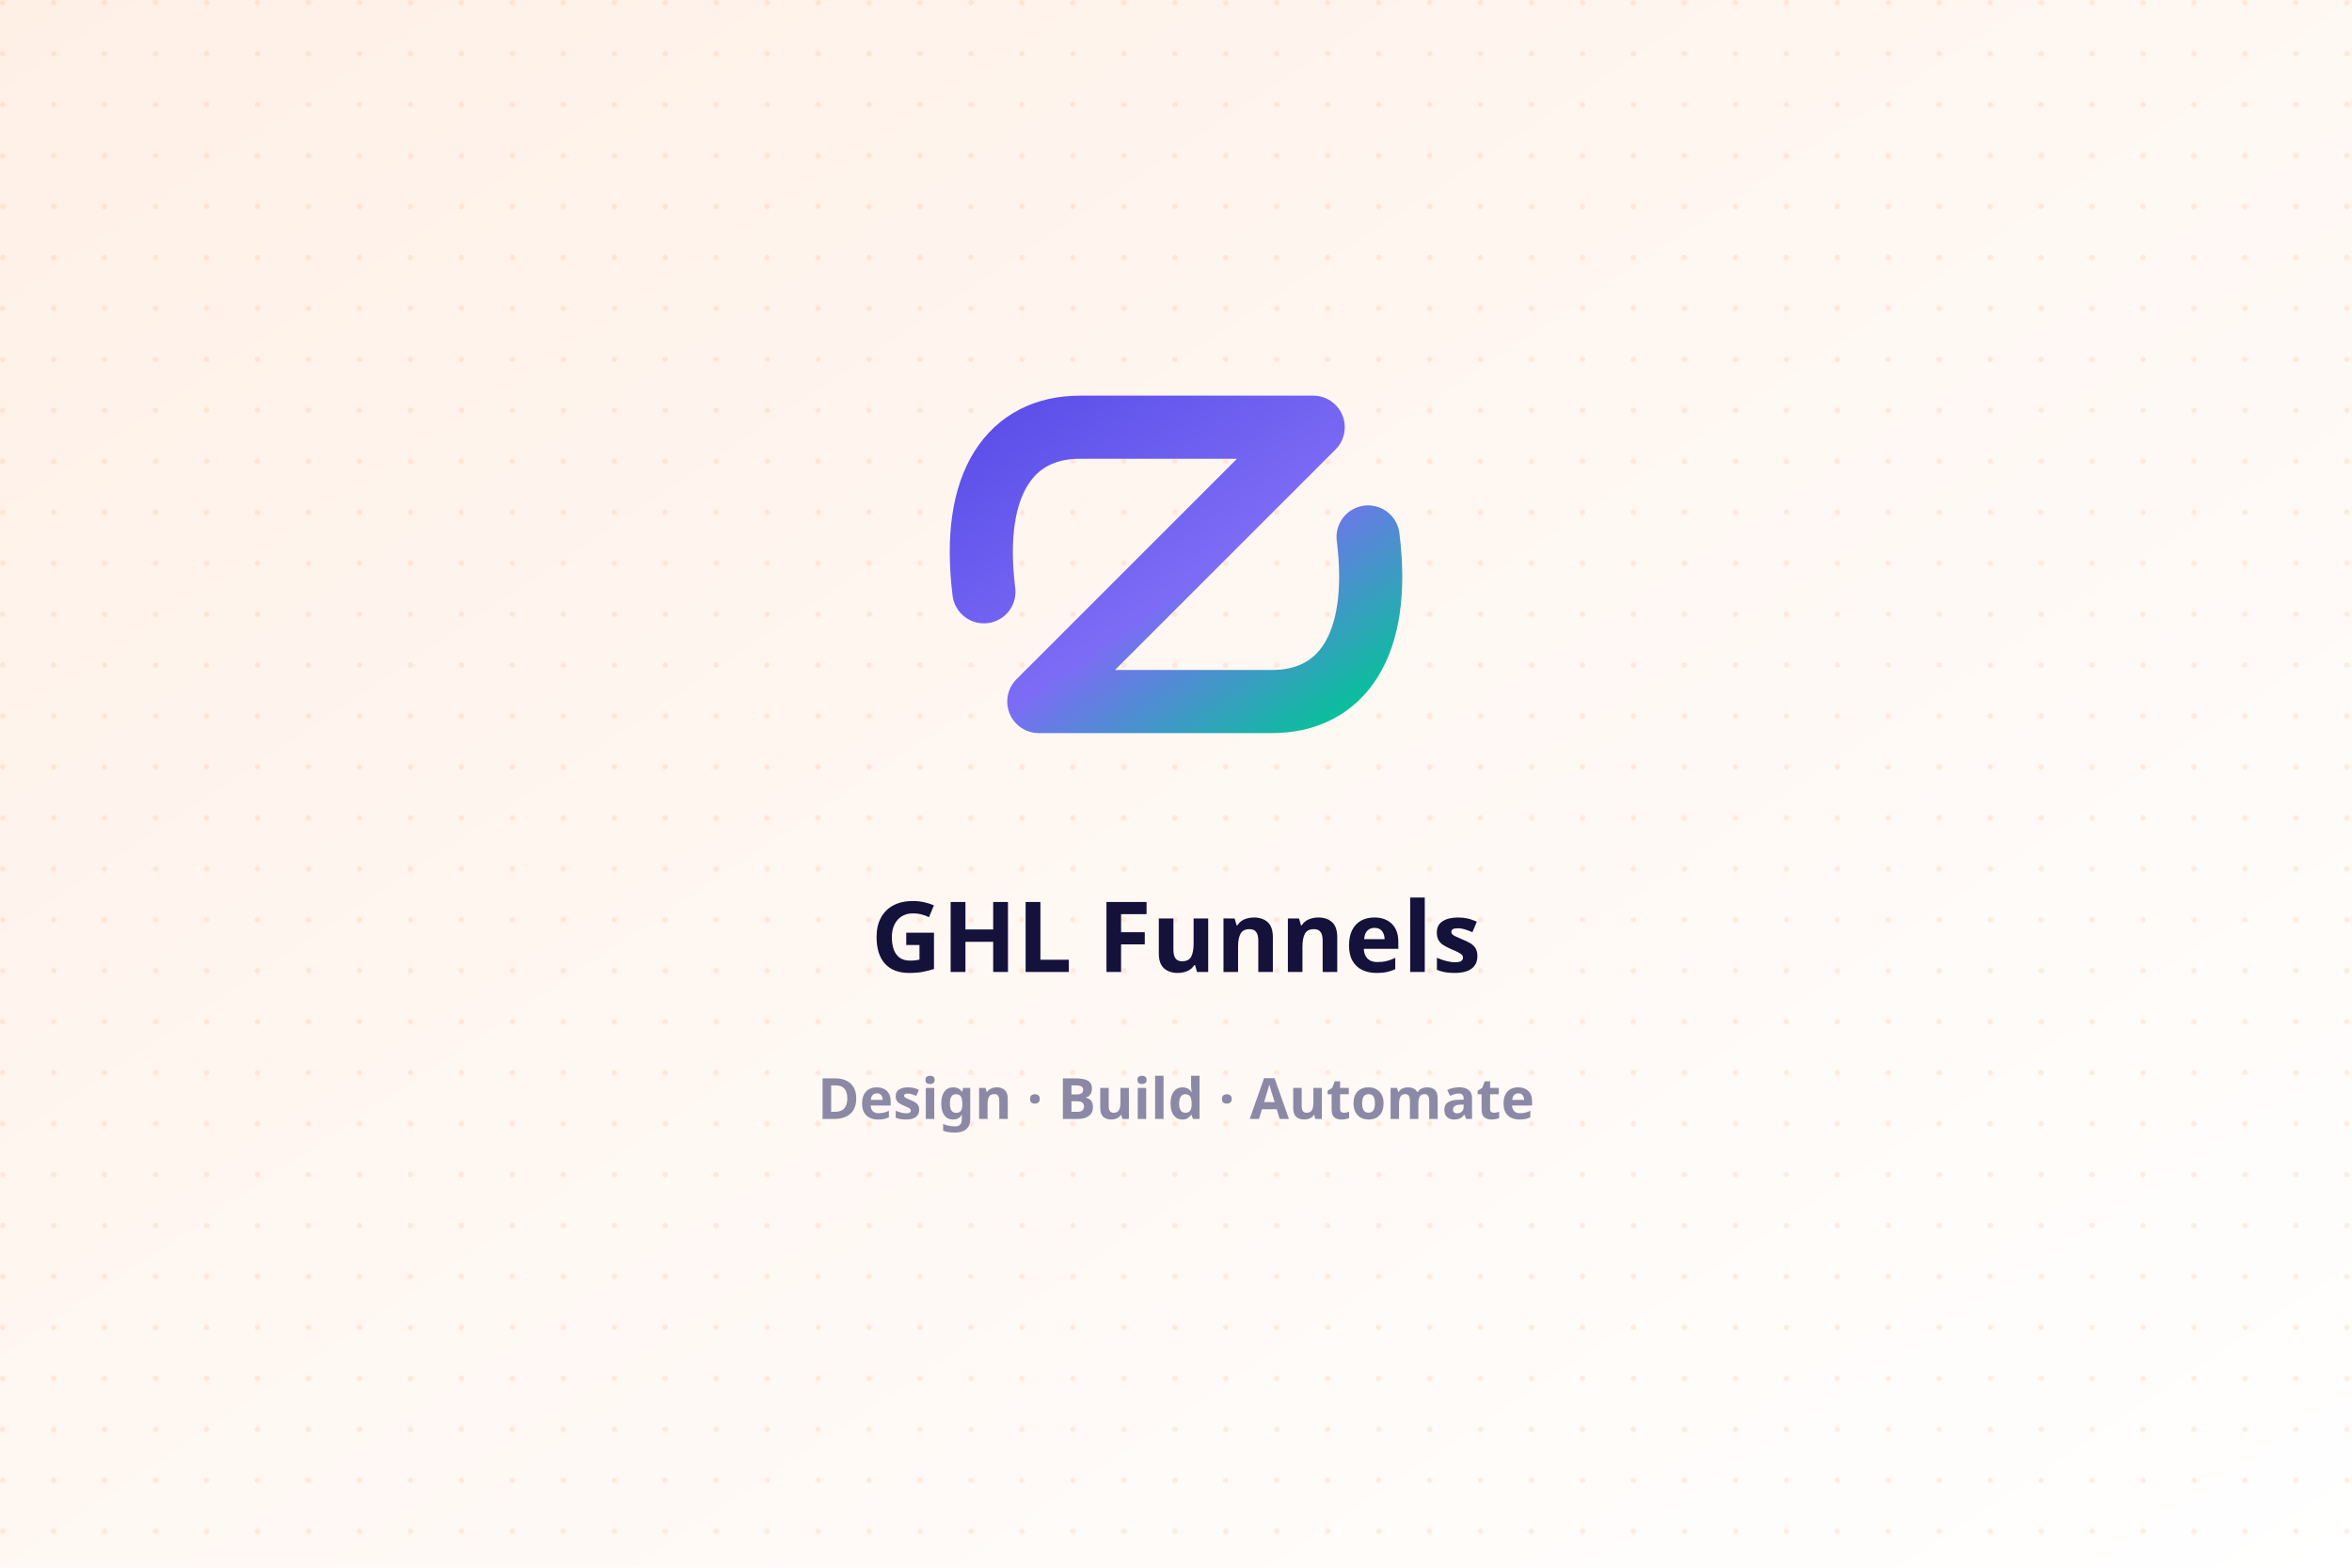
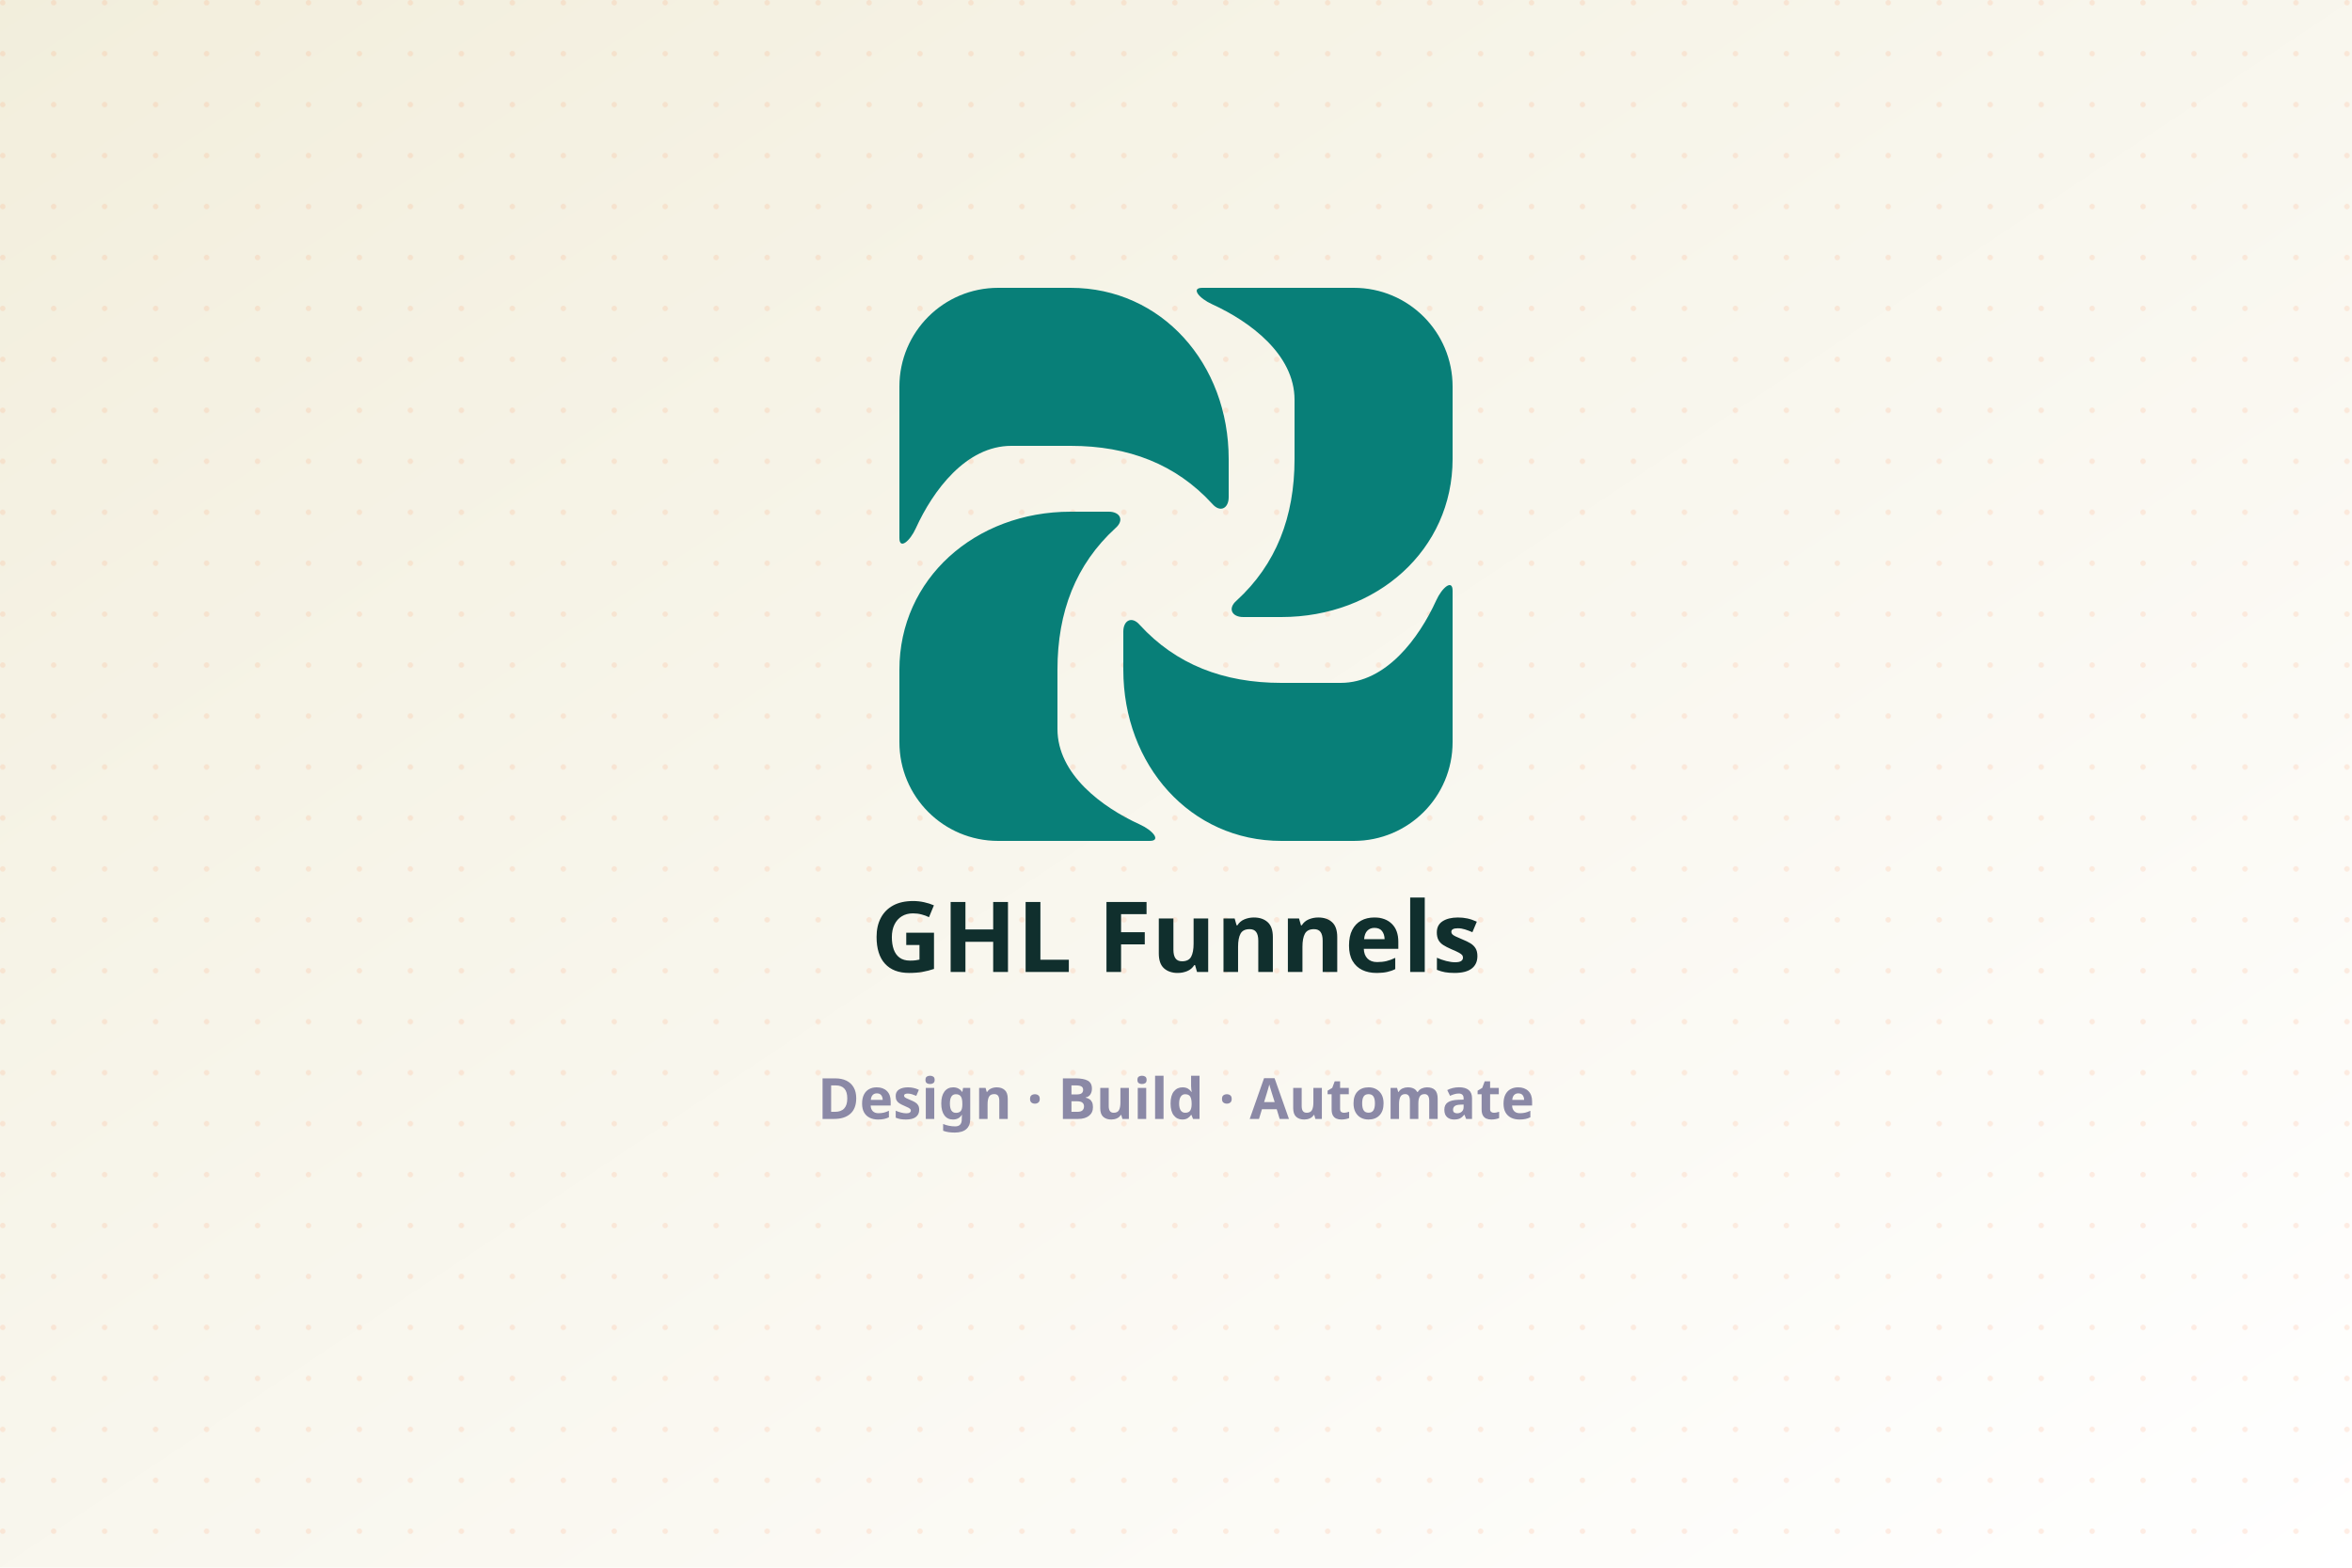
<svg xmlns="http://www.w3.org/2000/svg" viewBox="0 0 1200 800" width="1200" height="800" role="img" aria-label="GHL Funnels — Flowzync">
  <defs>
    <linearGradient id="g" x1="0" y1="0" x2="1" y2="1">
-       <stop offset="0" stop-color="#FFF0E6" />
+       <stop offset="0" stop-color="#F2EEDC" />
      <stop offset="1" stop-color="#FFFFFF" />
    </linearGradient>
    <linearGradient id="s" x1="0" y1="0" x2="1" y2="1">
-       <stop offset="0" stop-color="#5B4FE9" />
-       <stop offset=".55" stop-color="#7C6CF5" />
-       <stop offset="1" stop-color="#06C299" />
+       <stop offset="0" stop-color="#087F78" />
+       <stop offset=".55" stop-color="#3D9B89" />
+       <stop offset="1" stop-color="#299D85" />
    </linearGradient>
    <pattern id="d" width="26" height="26" patternUnits="userSpaceOnUse">
      <circle cx="1.4" cy="1.4" r="1.4" fill="#FF7A3D" opacity=".13" />
    </pattern>
  </defs>
  <rect width="1200" height="800" fill="url(#g)" />
  <rect width="1200" height="800" fill="url(#d)" />
  <g transform="translate(432.0 120.0) scale(7.000)">
-     <path d="M10 26 C9 18 12 14 17 14 H34 L14 34 H31 C36 34 39 30 38 22" fill="none" stroke="url(#s)" stroke-width="4.6" stroke-linecap="round" stroke-linejoin="round" />
+     <g transform="scale(.48)">
+       <path d="M8 46V23C8 14.7 14.7 8 23 8H34C47.8 8 58 19.5 58 34V39.8C58 41.5 56.7 42.2 55.5 40.8C50 34.8 42.8 32 34 32H25C18.1 32 13.1 38.8 10.5 44.5C9.6 46.5 8 47.8 8 46Z" transform="rotate(0 50 50)" fill="#087F78" />
+       <path d="M8 46V23C8 14.7 14.7 8 23 8H34C47.8 8 58 19.5 58 34V39.8C58 41.5 56.7 42.2 55.5 40.8C50 34.8 42.8 32 34 32H25C18.1 32 13.1 38.8 10.5 44.5C9.6 46.5 8 47.8 8 46Z" transform="rotate(90 50 50)" fill="#087F78" />
+       <path d="M8 46V23C8 14.7 14.7 8 23 8H34C47.8 8 58 19.5 58 34V39.8C58 41.5 56.7 42.2 55.5 40.8C50 34.8 42.8 32 34 32H25C18.1 32 13.1 38.8 10.5 44.5C9.6 46.5 8 47.8 8 46Z" transform="rotate(180 50 50)" fill="#087F78" />
+       <path d="M8 46V23C8 14.7 14.7 8 23 8H34C47.8 8 58 19.5 58 34V39.8C58 41.5 56.7 42.2 55.5 40.8C50 34.8 42.8 32 34 32H25C18.1 32 13.1 38.8 10.5 44.5C9.6 46.5 8 47.8 8 46Z" transform="rotate(270 50 50)" fill="#087F78" />
+     </g>
  </g>
-   <text x="50%" y="496" text-anchor="middle" font-family="Sora, Segoe UI, sans-serif" font-weight="700" font-size="50" fill="#14123B">GHL Funnels</text>
+   <text x="50%" y="496" text-anchor="middle" font-family="Manrope, Segoe UI, sans-serif" font-weight="700" font-size="50" fill="#102F2D">GHL Funnels</text>
  <text x="50%" y="571" text-anchor="middle" font-family="Manrope, Segoe UI, sans-serif" font-weight="600" font-size="29" fill="#8B89A6">Design · Build · Automate</text>
</svg>
